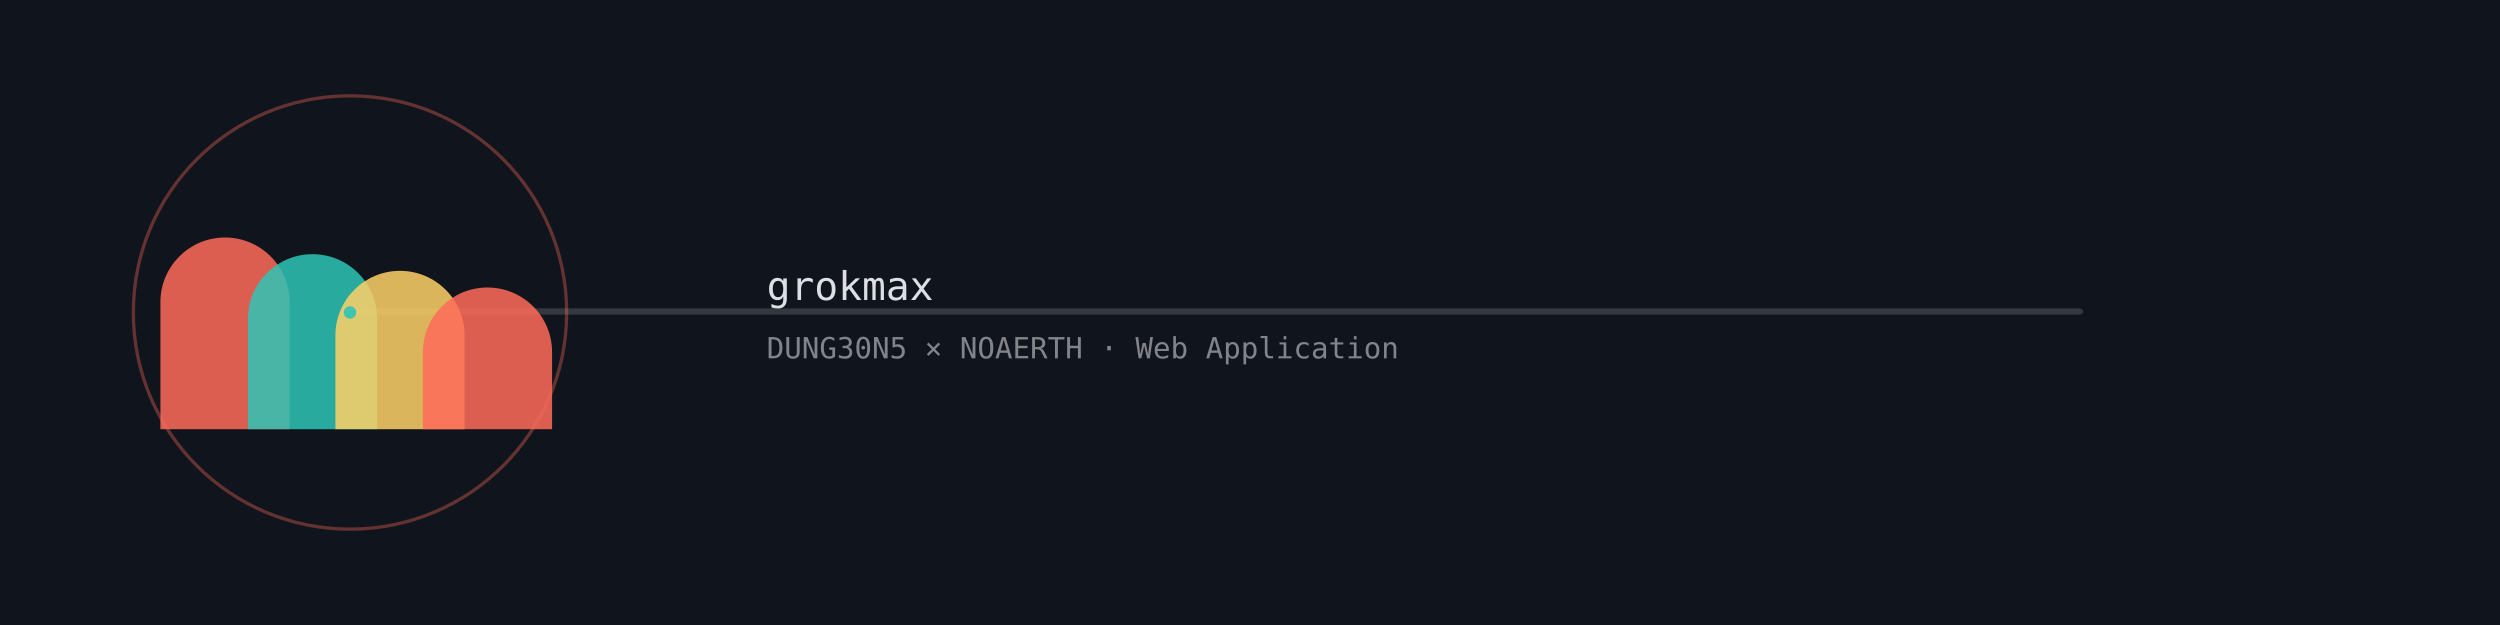
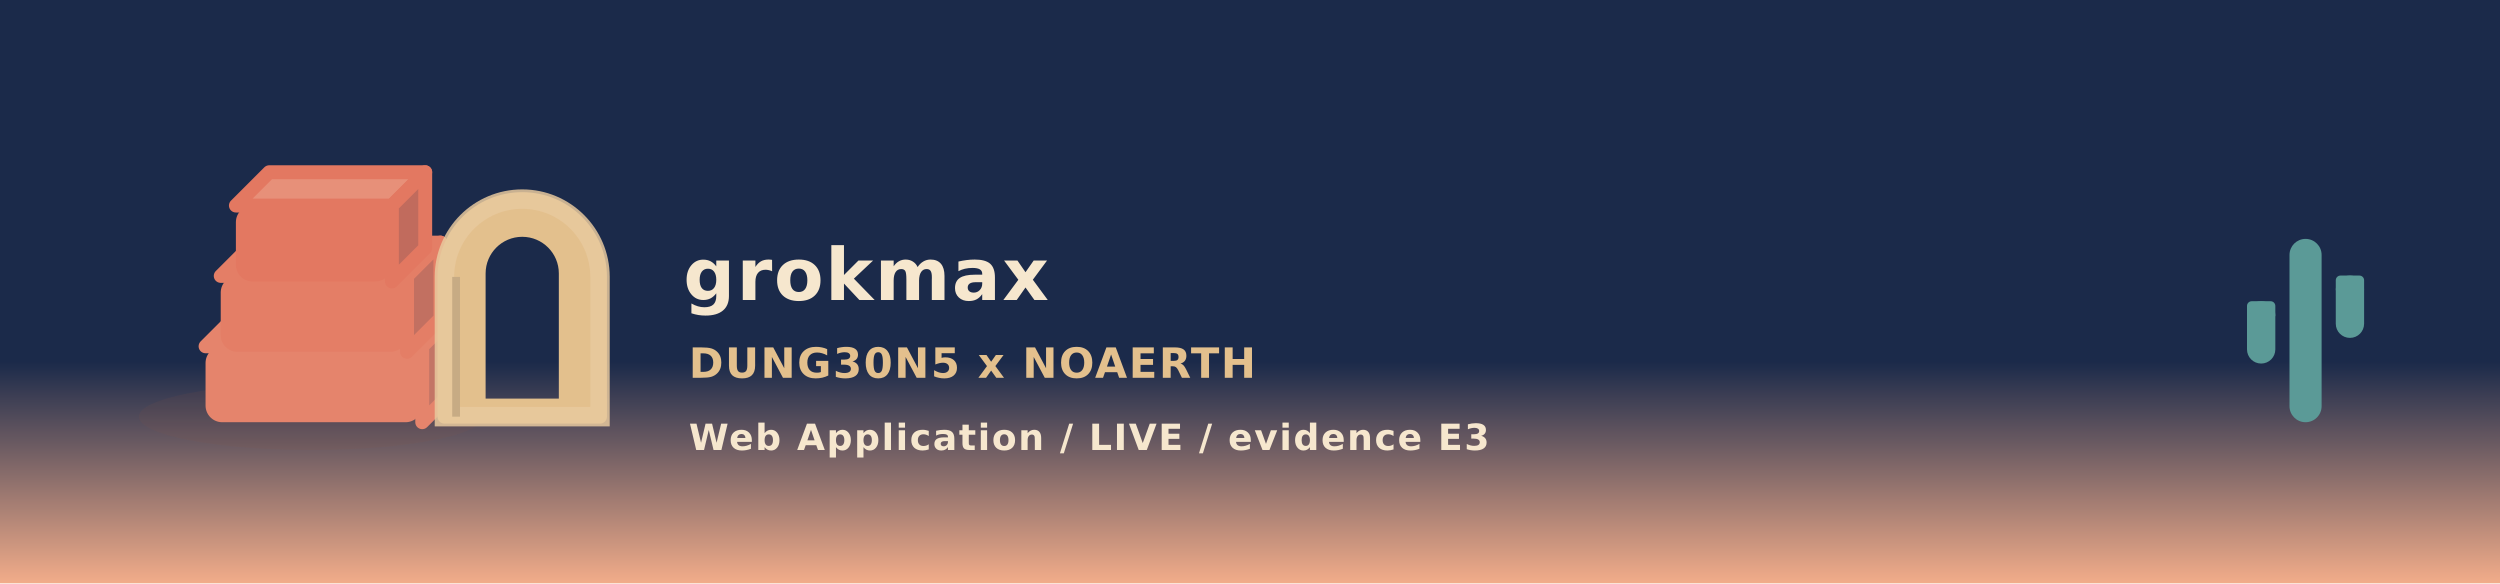
- <svg xmlns="http://www.w3.org/2000/svg" viewBox="0 0 1200 300" width="1200" height="300" role="img" aria-label="grokmax identity object">
-   <rect width="1200" height="300" fill="#10141c" />
-   <defs>
-     <linearGradient id="gft" x1="0" y1="0" x2="1" y2="1">
-       <stop offset="0%" stop-color="#ff6b5a" />
-       <stop offset="100%" stop-color="#2ec4b6" />
-     </linearGradient>
-   </defs>
-   <rect x="168.00" y="148.00" width="832.00" height="3.00" rx="2.00" fill="rgba(242,245,249,0.160)" opacity="1.00" />
-   <path d="M77.00,206.00 L77.00,145.00 A31.00,31.00 0 0 1 139.00,145.00 L139.00,206.00 Z" fill="rgba(255,107,90,0.850)" opacity="1.00" />
-   <path d="M119.00,206.00 L119.00,153.00 A31.00,31.00 0 0 1 181.00,153.00 L181.00,206.00 Z" fill="rgba(46,196,182,0.850)" opacity="1.00" />
-   <path d="M161.00,206.00 L161.00,161.00 A31.00,31.00 0 0 1 223.00,161.00 L223.00,206.00 Z" fill="rgba(255,209,102,0.850)" opacity="1.00" />
-   <path d="M203.00,206.00 L203.00,169.00 A31.00,31.00 0 0 1 265.00,169.00 L265.00,206.00 Z" fill="rgba(255,107,90,0.850)" opacity="1.00" />
+ <svg xmlns="http://www.w3.org/2000/svg" width="900" height="210" viewBox="0 0 900 210" role="img" aria-label="grokmax - identity object">
+   <linearGradient id="skyf" x1="0" y1="0" x2="0" y2="1">
+     <stop offset="0" stop-color="#1b2a4a" />
+     <stop offset="0.62" stop-color="#1b2a4a" />
+     <stop offset="1" stop-color="#f3ad8a" />
+   </linearGradient>
+   <rect width="900" height="210" fill="url(#skyf)" />
+   <rect x="0" y="352" width="900" height="-142" fill="#e3c08d" />
+   <rect x="0" y="352" width="900" height="3" fill="#e6c596" />
+   <ellipse cx="112" cy="150" rx="62" ry="12" fill="rgba(138,90,68,0.11)" />
  <g>
-     <circle cx="168.00" cy="150.00" r="104.00" fill="none" stroke="rgba(255,107,90,0.350)" stroke-width="1.60" opacity="1.00" />
-     <animate attributeName="opacity" values="0.25;1.0;0.25" dur="16.1s" begin="0s" repeatCount="indefinite" />
+     <path d="M74,124.67 L152,124.67 L164,112.67 L86,112.67 Z" fill="#e99a82" stroke="#e5846c" stroke-width="5" stroke-linejoin="round" />
+     <path d="M152,124.67 L164,112.67 L164,140 L152,152 Z" fill="#c37566" stroke="#e5846c" stroke-width="5" stroke-linejoin="round" />
+     <rect x="74" y="124.67" width="78" height="27.33" rx="6" fill="#e5846c" />
+     <path d="M79.46,99.33 L146.54,99.33 L158.54,87.33 L91.46,87.33 Z" fill="#e8957d" stroke="#e47e66" stroke-width="5" stroke-linejoin="round" />
+     <path d="M146.54,99.33 L158.54,87.33 L158.54,114.67 L146.54,126.67 Z" fill="#c27061" stroke="#e47e66" stroke-width="5" stroke-linejoin="round" />
+     <rect x="79.46" y="99.33" width="67.08" height="27.33" rx="6" fill="#e47e66" />
+     <path d="M84.92,74 L141.08,74 L153.08,62 L96.92,62 Z" fill="#e79079" stroke="#e37861" stroke-width="5" stroke-linejoin="round" />
+     <path d="M141.08,74 L153.08,62 L153.08,89.33 L141.08,101.33 Z" fill="#c16b5d" stroke="#e37861" stroke-width="5" stroke-linejoin="round" />
+     <rect x="84.92" y="74" width="56.16" height="27.33" rx="6" fill="#e37861" />
+     <animate attributeName="opacity" values="0.72;1;0.72" dur="6s" begin="0s" repeatCount="indefinite" />
  </g>
-   <circle cx="168" cy="150" r="3" fill="rgba(46,196,182,0.900)">
-     <animate attributeName="opacity" values="0.35;0.95;0.35" dur="16.1s" begin="0s" repeatCount="indefinite" />
-   </circle>
-   <text x="368" y="144" font-family="ui-monospace,Menlo,monospace" font-size="19" fill="rgba(242,245,249,0.900)">grokmax</text>
-   <text x="368" y="172" font-family="ui-monospace,Menlo,monospace" font-size="14" fill="rgba(242,245,249,0.500)">DUNG30N5 × NOAERTH · Web Application</text>
+   <path d="M160,150 L160,99.68 A28,28 0 0 1 216,99.68 L216,150 Z M172.32,146 L172.32,98.43 A15.68,15.68 0 0 1 203.68,98.43 L203.68,146 Z" fill="#e3c08d" fill-rule="evenodd" stroke="#e3c08d" stroke-width="5" stroke-linejoin="round" />
+   <path d="M160,150 L160,99.68 A28,28 0 0 1 216,99.68 L216,150 Z" fill="none" stroke="#e8c99d" stroke-width="7" stroke-linecap="round" opacity="0.85" />
+   <rect x="162.8" y="99.68" width="2.8" height="50.32" fill="#c7ab84" />
+   <text x="246" y="108" font-family="Verdana,DejaVu Sans,sans-serif" font-size="26" font-weight="700" letter-spacing="0.6" fill="#f6e7ce" text-anchor="start">grokmax</text>
+   <text x="248" y="136" font-family="Verdana,DejaVu Sans,sans-serif" font-size="15" font-weight="700" letter-spacing="0.6" fill="#e3c08d" text-anchor="start">DUNG30N5 x NOAERTH</text>
+   <text x="248" y="162" font-family="Verdana,DejaVu Sans,sans-serif" font-size="13" font-weight="700" letter-spacing="0.6" fill="#f6e7ce" text-anchor="start">Web Application  /  LIVE  /  evidence E3</text>
+   <rect x="824.22" y="86" width="11.56" height="66" rx="5.78" fill="#5b9a97" />
+   <rect x="808.92" y="108.44" width="10.2" height="22.44" rx="5.1" fill="#5b9a97" />
+   <rect x="808.92" y="108.44" width="10.2" height="6.6" rx="1.7" fill="#5b9a97" />
+   <rect x="840.88" y="99.2" width="10.2" height="22.44" rx="5.1" fill="#5b9a97" />
+   <rect x="840.88" y="99.2" width="10.2" height="6.6" rx="1.7" fill="#5b9a97" />
</svg>
